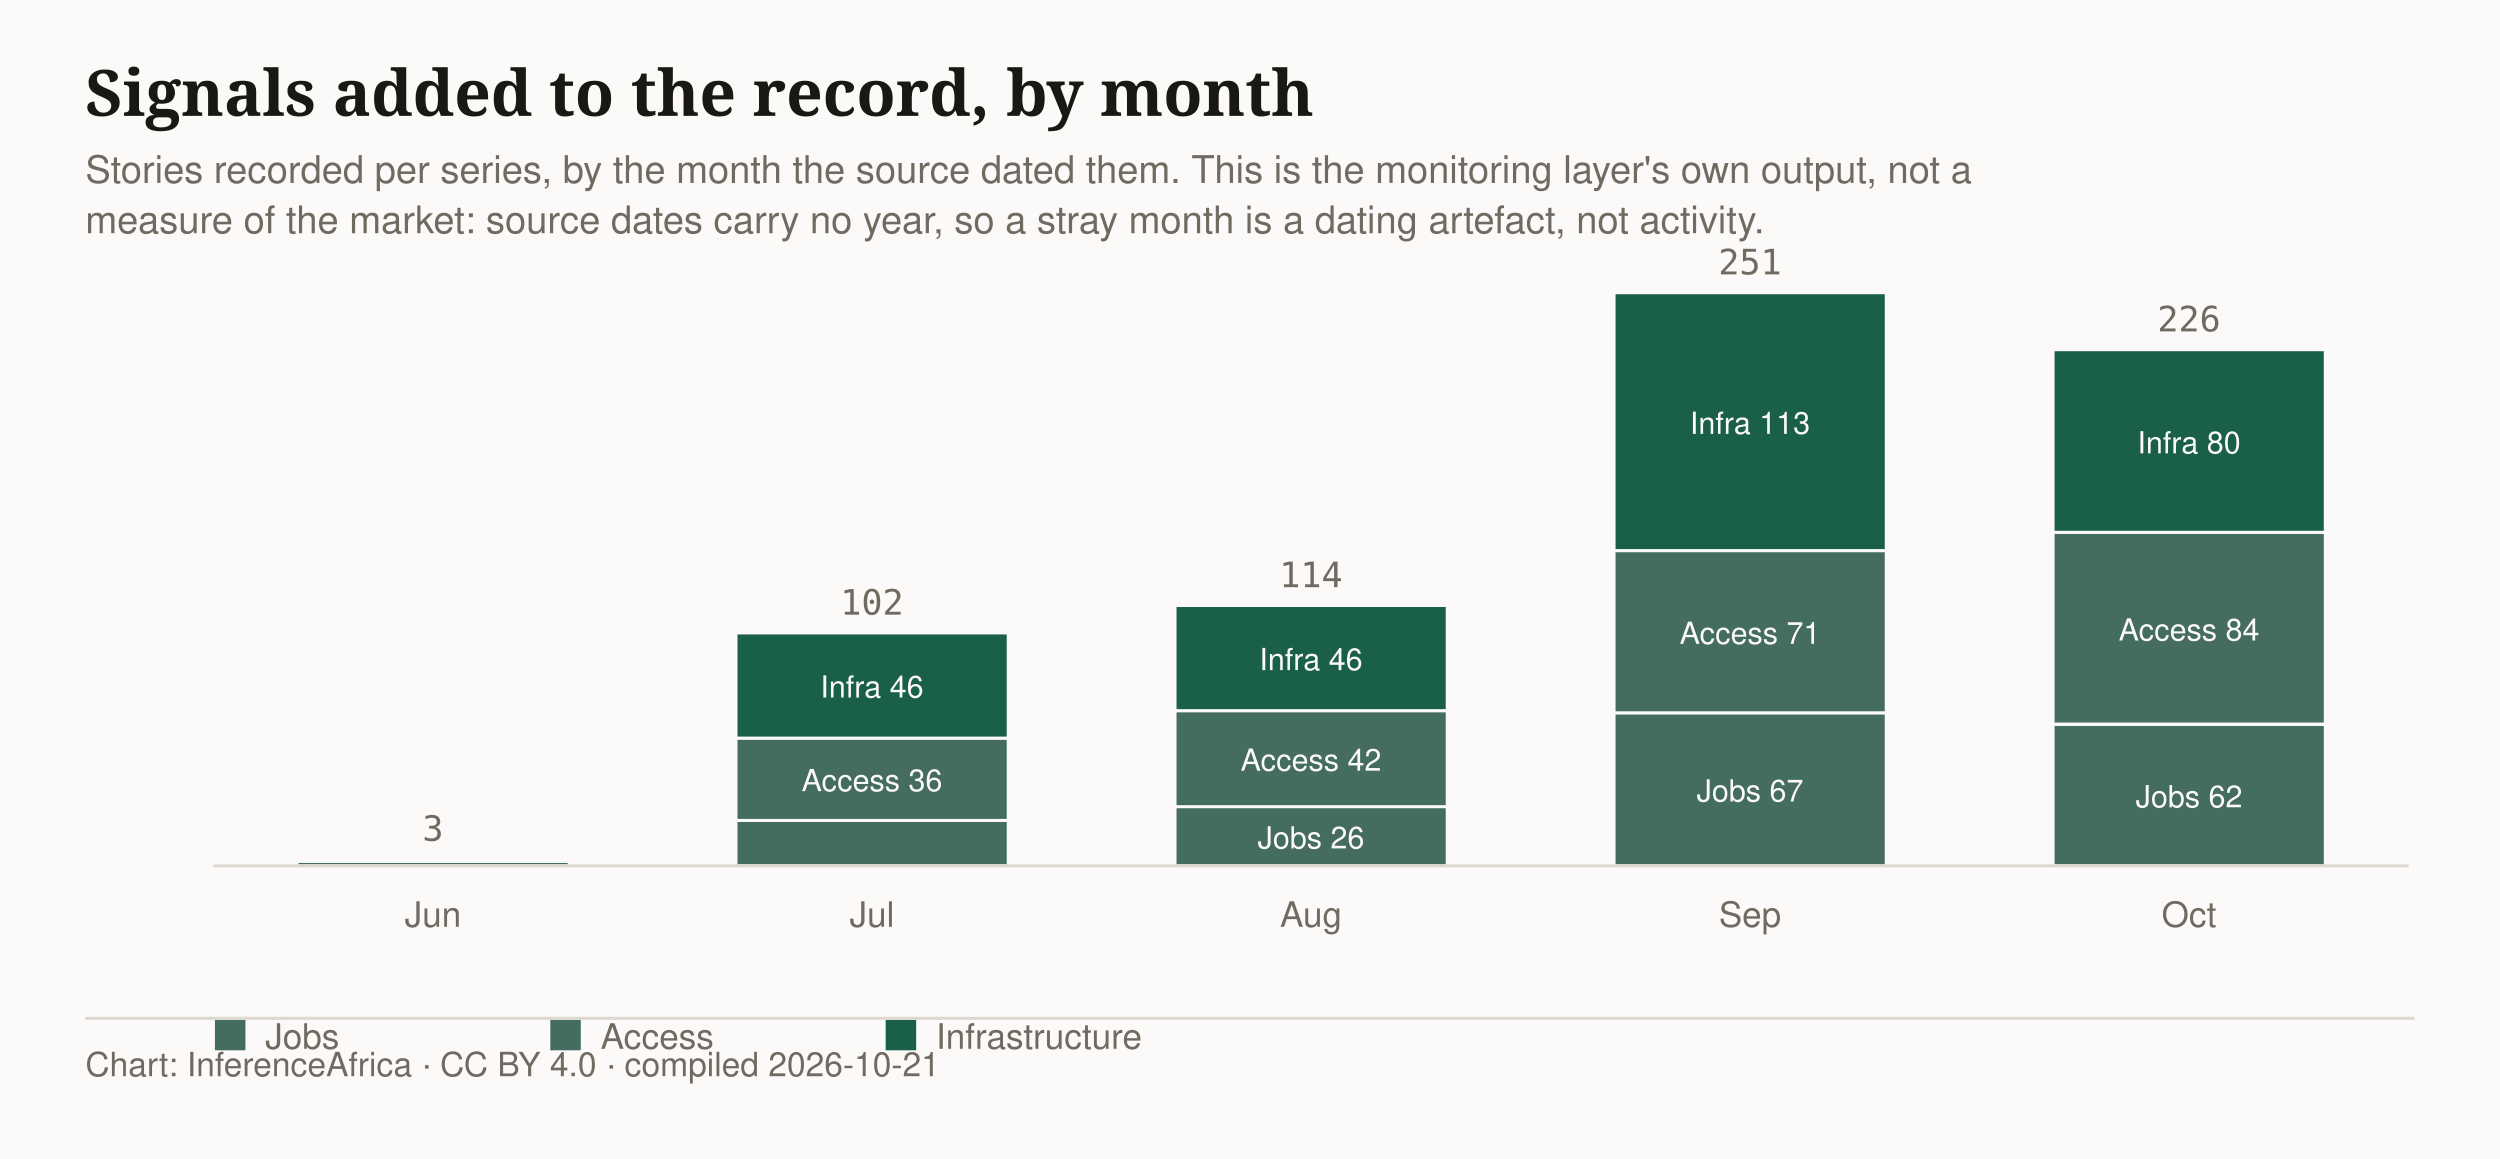
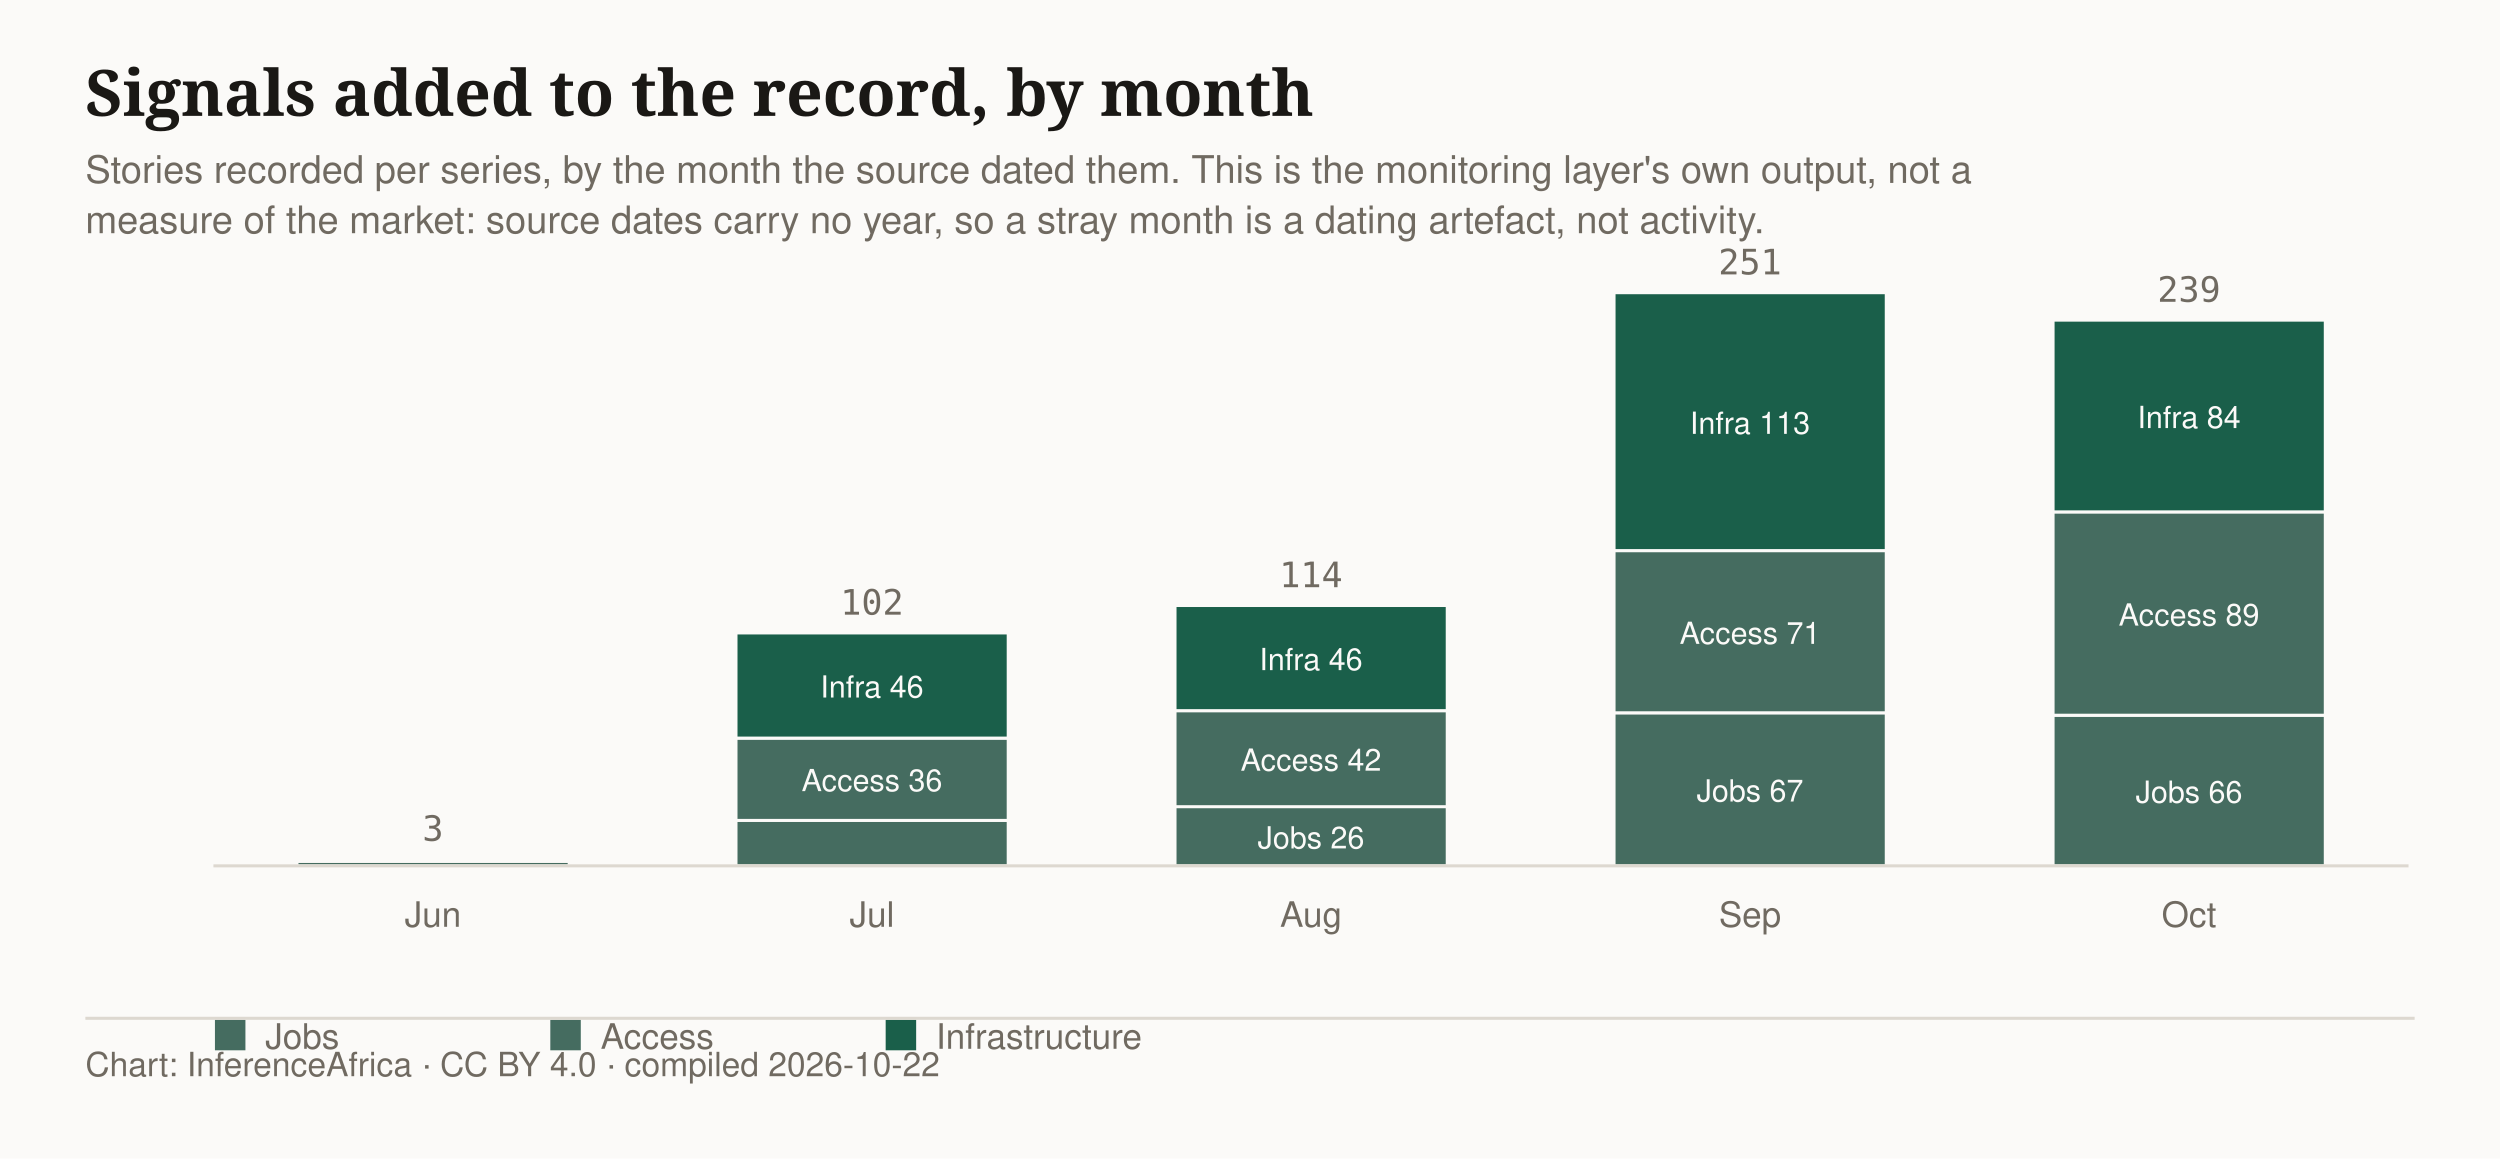
- <svg xmlns="http://www.w3.org/2000/svg" viewBox="0 0 820 380" width="820" height="380" role="img" aria-label="Signals added to the record by month and series: Jun 3, Jul 102, Aug 114, Sep 251, Oct 226. This measures the monitoring layer, not the market.">
+ <svg xmlns="http://www.w3.org/2000/svg" viewBox="0 0 820 380" width="820" height="380" role="img" aria-label="Signals added to the record by month and series: Jun 3, Jul 102, Aug 114, Sep 251, Oct 239. This measures the monitoring layer, not the market.">
  <defs>
    <pattern id="status-proposal" width="6" height="6" patternUnits="userSpaceOnUse">
      <path d="M0 6L6 0" stroke="#756342" stroke-width="1" />
    </pattern>
  </defs>
  <rect width="820" height="380" fill="#fbfaf8" />
  <text x="28" y="38" font-family="'Source Serif 4',Georgia,serif" font-size="21" font-weight="600" fill="#1a1815" style="font-variant-numeric:tabular-nums lining-nums">Signals added to the record, by month</text>
  <text x="28" y="60.0" font-family="IBM Plex Sans,-apple-system,'Segoe UI',Helvetica,Arial,sans-serif" font-size="12.5" fill="#706a61" style="font-variant-numeric:tabular-nums lining-nums">Stories recorded per series, by the month the source dated them. This is the monitoring layer's own output, not a</text>
  <text x="28" y="76.5" font-family="IBM Plex Sans,-apple-system,'Segoe UI',Helvetica,Arial,sans-serif" font-size="12.5" fill="#706a61" style="font-variant-numeric:tabular-nums lining-nums">measure of the market: source dates carry no year, so a stray month is a dating artefact, not activity.</text>
  <rect x="97.4" y="282.5" width="89.3" height="1.5" fill="#456c60" data-status="measured" stroke="#fbfaf8" stroke-width="1" />
  <rect x="97.4" y="281.8" width="89.3" height="0.7" fill="#1a5f4a" data-status="measured" stroke="#fbfaf8" stroke-width="1" />
  <text x="142.0" y="275.8" text-anchor="middle" font-family="'IBM Plex Mono',Consolas,monospace" font-size="11.5" fill="#706a61" style="font-variant-numeric:tabular-nums lining-nums">3</text>
  <text x="142.0" y="304" text-anchor="middle" font-family="IBM Plex Sans,-apple-system,'Segoe UI',Helvetica,Arial,sans-serif" font-size="11.5" fill="#706a61" style="font-variant-numeric:tabular-nums lining-nums">Jun</text>
  <rect x="241.4" y="269.0" width="89.3" height="15.0" fill="#456c60" data-status="measured" stroke="#fbfaf8" stroke-width="1" />
  <rect x="241.4" y="242.1" width="89.3" height="27.0" fill="#456c60" data-status="measured" stroke="#fbfaf8" stroke-width="1" />
  <text x="286.0" y="259.5" text-anchor="middle" font-family="IBM Plex Sans,-apple-system,'Segoe UI',Helvetica,Arial,sans-serif" font-size="10" fill="#fbfaf8" style="font-variant-numeric:tabular-nums lining-nums">Access 36</text>
  <rect x="241.4" y="207.6" width="89.3" height="34.5" fill="#1a5f4a" data-status="measured" stroke="#fbfaf8" stroke-width="1" />
  <text x="286.0" y="228.8" text-anchor="middle" font-family="IBM Plex Sans,-apple-system,'Segoe UI',Helvetica,Arial,sans-serif" font-size="10" fill="#fbfaf8" style="font-variant-numeric:tabular-nums lining-nums">Infra 46</text>
  <text x="286.0" y="201.6" text-anchor="middle" font-family="'IBM Plex Mono',Consolas,monospace" font-size="11.5" fill="#706a61" style="font-variant-numeric:tabular-nums lining-nums">102</text>
  <text x="286.0" y="304" text-anchor="middle" font-family="IBM Plex Sans,-apple-system,'Segoe UI',Helvetica,Arial,sans-serif" font-size="11.5" fill="#706a61" style="font-variant-numeric:tabular-nums lining-nums">Jul</text>
  <rect x="385.4" y="264.5" width="89.3" height="19.5" fill="#456c60" data-status="measured" stroke="#fbfaf8" stroke-width="1" />
  <text x="430.0" y="278.3" text-anchor="middle" font-family="IBM Plex Sans,-apple-system,'Segoe UI',Helvetica,Arial,sans-serif" font-size="10" fill="#fbfaf8" style="font-variant-numeric:tabular-nums lining-nums">Jobs 26</text>
  <rect x="385.4" y="233.1" width="89.3" height="31.5" fill="#456c60" data-status="measured" stroke="#fbfaf8" stroke-width="1" />
  <text x="430.0" y="252.8" text-anchor="middle" font-family="IBM Plex Sans,-apple-system,'Segoe UI',Helvetica,Arial,sans-serif" font-size="10" fill="#fbfaf8" style="font-variant-numeric:tabular-nums lining-nums">Access 42</text>
  <rect x="385.4" y="198.6" width="89.3" height="34.5" fill="#1a5f4a" data-status="measured" stroke="#fbfaf8" stroke-width="1" />
  <text x="430.0" y="219.8" text-anchor="middle" font-family="IBM Plex Sans,-apple-system,'Segoe UI',Helvetica,Arial,sans-serif" font-size="10" fill="#fbfaf8" style="font-variant-numeric:tabular-nums lining-nums">Infra 46</text>
  <text x="430.0" y="192.6" text-anchor="middle" font-family="'IBM Plex Mono',Consolas,monospace" font-size="11.5" fill="#706a61" style="font-variant-numeric:tabular-nums lining-nums">114</text>
  <text x="430.0" y="304" text-anchor="middle" font-family="IBM Plex Sans,-apple-system,'Segoe UI',Helvetica,Arial,sans-serif" font-size="11.5" fill="#706a61" style="font-variant-numeric:tabular-nums lining-nums">Aug</text>
  <rect x="529.4" y="233.8" width="89.3" height="50.2" fill="#456c60" data-status="measured" stroke="#fbfaf8" stroke-width="1" />
  <text x="574.0" y="262.9" text-anchor="middle" font-family="IBM Plex Sans,-apple-system,'Segoe UI',Helvetica,Arial,sans-serif" font-size="10" fill="#fbfaf8" style="font-variant-numeric:tabular-nums lining-nums">Jobs 67</text>
  <rect x="529.4" y="180.6" width="89.3" height="53.2" fill="#456c60" data-status="measured" stroke="#fbfaf8" stroke-width="1" />
  <text x="574.0" y="211.2" text-anchor="middle" font-family="IBM Plex Sans,-apple-system,'Segoe UI',Helvetica,Arial,sans-serif" font-size="10" fill="#fbfaf8" style="font-variant-numeric:tabular-nums lining-nums">Access 71</text>
  <rect x="529.4" y="96.0" width="89.3" height="84.6" fill="#1a5f4a" data-status="measured" stroke="#fbfaf8" stroke-width="1" />
  <text x="574.0" y="142.3" text-anchor="middle" font-family="IBM Plex Sans,-apple-system,'Segoe UI',Helvetica,Arial,sans-serif" font-size="10" fill="#fbfaf8" style="font-variant-numeric:tabular-nums lining-nums">Infra 113</text>
  <text x="574.0" y="90.0" text-anchor="middle" font-family="'IBM Plex Mono',Consolas,monospace" font-size="11.5" fill="#706a61" style="font-variant-numeric:tabular-nums lining-nums">251</text>
  <text x="574.0" y="304" text-anchor="middle" font-family="IBM Plex Sans,-apple-system,'Segoe UI',Helvetica,Arial,sans-serif" font-size="11.5" fill="#706a61" style="font-variant-numeric:tabular-nums lining-nums">Sep</text>
-   <rect x="673.4" y="237.6" width="89.3" height="46.4" fill="#456c60" data-status="measured" stroke="#fbfaf8" stroke-width="1" />
-   <text x="718.0" y="264.8" text-anchor="middle" font-family="IBM Plex Sans,-apple-system,'Segoe UI',Helvetica,Arial,sans-serif" font-size="10" fill="#fbfaf8" style="font-variant-numeric:tabular-nums lining-nums">Jobs 62</text>
-   <rect x="673.4" y="174.6" width="89.3" height="62.9" fill="#456c60" data-status="measured" stroke="#fbfaf8" stroke-width="1" />
-   <text x="718.0" y="210.1" text-anchor="middle" font-family="IBM Plex Sans,-apple-system,'Segoe UI',Helvetica,Arial,sans-serif" font-size="10" fill="#fbfaf8" style="font-variant-numeric:tabular-nums lining-nums">Access 84</text>
-   <rect x="673.4" y="114.7" width="89.3" height="59.9" fill="#1a5f4a" data-status="measured" stroke="#fbfaf8" stroke-width="1" />
-   <text x="718.0" y="148.7" text-anchor="middle" font-family="IBM Plex Sans,-apple-system,'Segoe UI',Helvetica,Arial,sans-serif" font-size="10" fill="#fbfaf8" style="font-variant-numeric:tabular-nums lining-nums">Infra 80</text>
-   <text x="718.0" y="108.7" text-anchor="middle" font-family="'IBM Plex Mono',Consolas,monospace" font-size="11.5" fill="#706a61" style="font-variant-numeric:tabular-nums lining-nums">226</text>
+   <rect x="673.4" y="234.6" width="89.3" height="49.4" fill="#456c60" data-status="measured" stroke="#fbfaf8" stroke-width="1" />
+   <text x="718.0" y="263.3" text-anchor="middle" font-family="IBM Plex Sans,-apple-system,'Segoe UI',Helvetica,Arial,sans-serif" font-size="10" fill="#fbfaf8" style="font-variant-numeric:tabular-nums lining-nums">Jobs 66</text>
+   <rect x="673.4" y="167.9" width="89.3" height="66.7" fill="#456c60" data-status="measured" stroke="#fbfaf8" stroke-width="1" />
+   <text x="718.0" y="205.2" text-anchor="middle" font-family="IBM Plex Sans,-apple-system,'Segoe UI',Helvetica,Arial,sans-serif" font-size="10" fill="#fbfaf8" style="font-variant-numeric:tabular-nums lining-nums">Access 89</text>
+   <rect x="673.4" y="105.0" width="89.3" height="62.9" fill="#1a5f4a" data-status="measured" stroke="#fbfaf8" stroke-width="1" />
+   <text x="718.0" y="140.4" text-anchor="middle" font-family="IBM Plex Sans,-apple-system,'Segoe UI',Helvetica,Arial,sans-serif" font-size="10" fill="#fbfaf8" style="font-variant-numeric:tabular-nums lining-nums">Infra 84</text>
+   <text x="718.0" y="99.0" text-anchor="middle" font-family="'IBM Plex Mono',Consolas,monospace" font-size="11.5" fill="#706a61" style="font-variant-numeric:tabular-nums lining-nums">239</text>
  <text x="718.0" y="304" text-anchor="middle" font-family="IBM Plex Sans,-apple-system,'Segoe UI',Helvetica,Arial,sans-serif" font-size="11.5" fill="#706a61" style="font-variant-numeric:tabular-nums lining-nums">Oct</text>
  <line x1="70" y1="284" x2="790" y2="284" stroke="#ddd8d0" />
  <rect x="70" y="334" width="11" height="11" fill="#456c60" data-status="measured" stroke="#fbfaf8" stroke-width="1" />
  <text x="87" y="344" font-family="IBM Plex Sans,-apple-system,'Segoe UI',Helvetica,Arial,sans-serif" font-size="11.5" fill="#706a61" style="font-variant-numeric:tabular-nums lining-nums">Jobs</text>
  <rect x="180" y="334" width="11" height="11" fill="#456c60" data-status="measured" stroke="#fbfaf8" stroke-width="1" />
  <text x="197" y="344" font-family="IBM Plex Sans,-apple-system,'Segoe UI',Helvetica,Arial,sans-serif" font-size="11.5" fill="#706a61" style="font-variant-numeric:tabular-nums lining-nums">Access</text>
  <rect x="290" y="334" width="11" height="11" fill="#1a5f4a" data-status="measured" stroke="#fbfaf8" stroke-width="1" />
  <text x="307" y="344" font-family="IBM Plex Sans,-apple-system,'Segoe UI',Helvetica,Arial,sans-serif" font-size="11.5" fill="#706a61" style="font-variant-numeric:tabular-nums lining-nums">Infrastructure</text>
  <line x1="28" y1="334" x2="792" y2="334" stroke="#ddd8d0" />
-   <text x="28" y="353" font-family="IBM Plex Sans,-apple-system,'Segoe UI',Helvetica,Arial,sans-serif" font-size="11" fill="#706a61" style="font-variant-numeric:tabular-nums lining-nums">Chart: InferenceAfrica · CC BY 4.0 · compiled 2026-10-21</text>
+   <text x="28" y="353" font-family="IBM Plex Sans,-apple-system,'Segoe UI',Helvetica,Arial,sans-serif" font-size="11" fill="#706a61" style="font-variant-numeric:tabular-nums lining-nums">Chart: InferenceAfrica · CC BY 4.0 · compiled 2026-10-22</text>
</svg>
